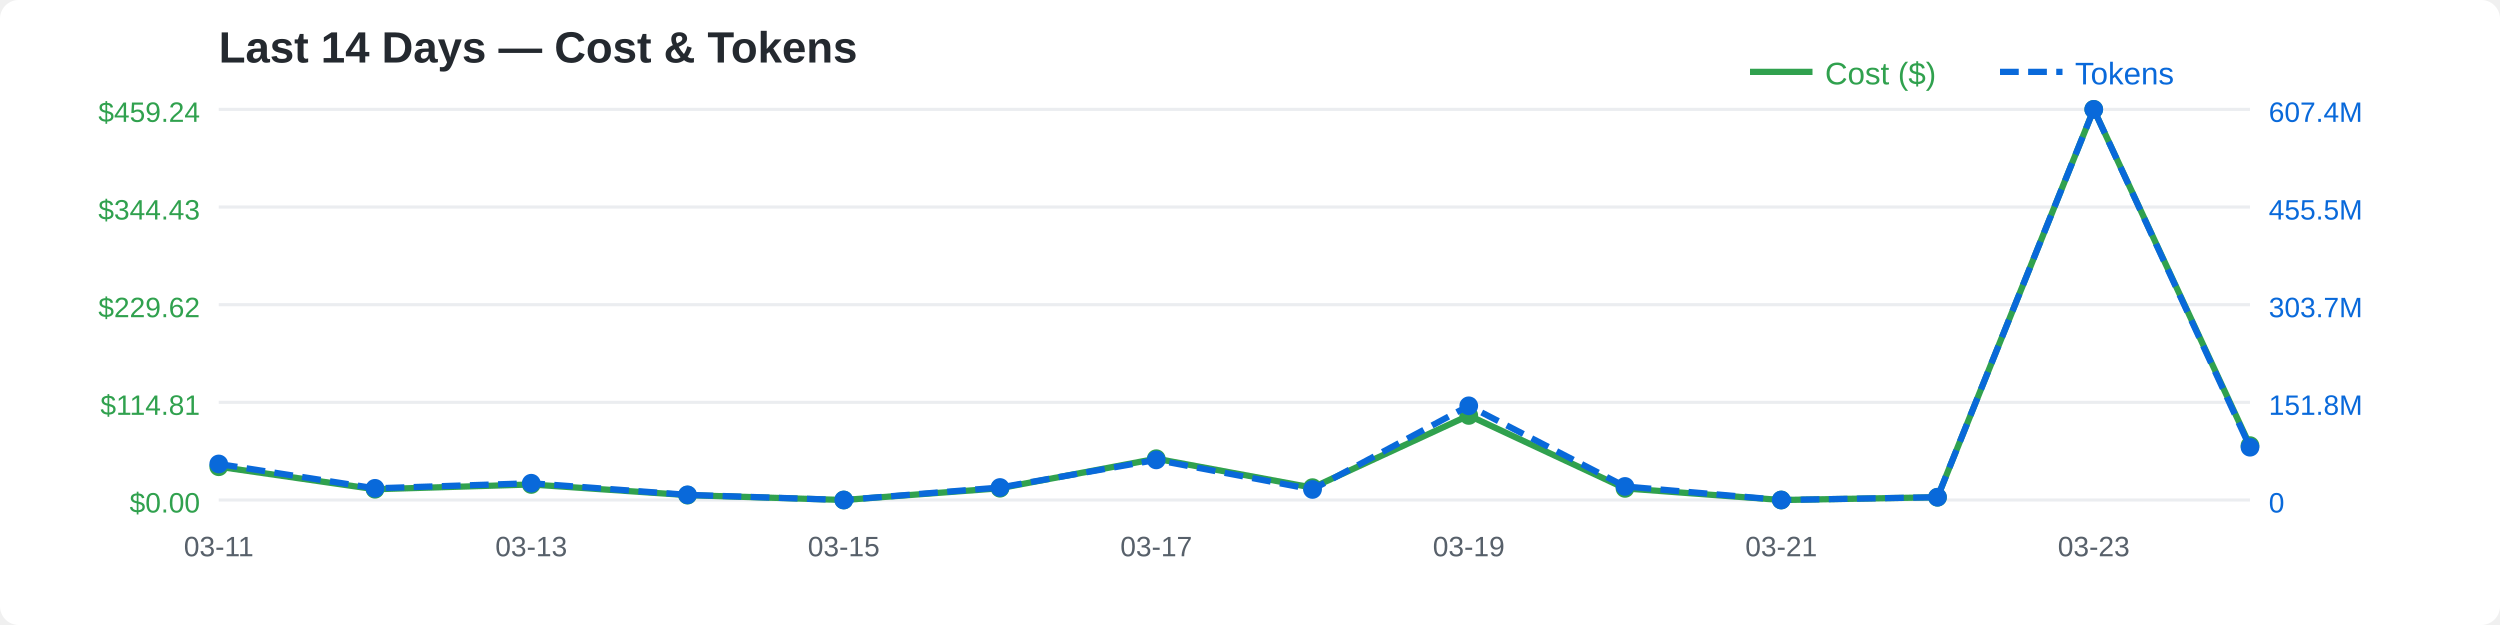
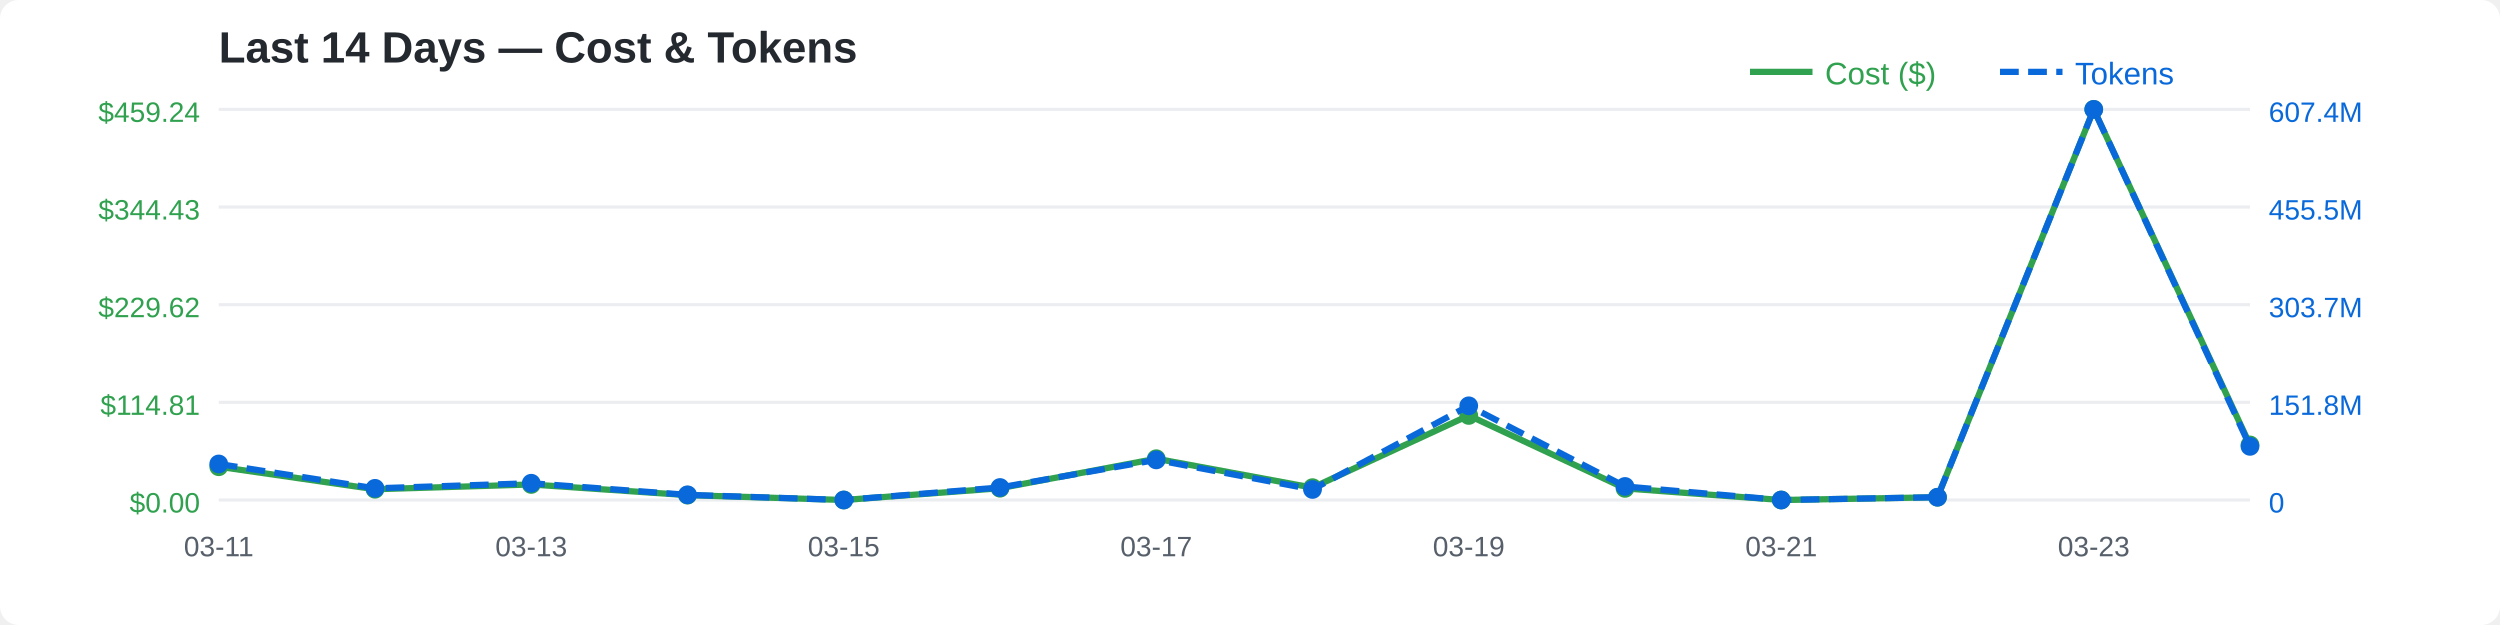
<svg xmlns="http://www.w3.org/2000/svg" width="800" height="200" viewBox="0 0 800 200">
  <rect width="800" height="200" fill="#ffffff" rx="6" />
  <text x="70" y="20" font-family="Arial, sans-serif" font-size="14" fill="#24292f" font-weight="bold">Last 14 Days — Cost &amp; Tokens</text>
  <line x1="70" y1="35.0" x2="720" y2="35.0" stroke="#ebedf0" stroke-width="1" />
  <line x1="70" y1="66.25" x2="720" y2="66.25" stroke="#ebedf0" stroke-width="1" />
  <line x1="70" y1="97.5" x2="720" y2="97.5" stroke="#ebedf0" stroke-width="1" />
  <line x1="70" y1="128.75" x2="720" y2="128.75" stroke="#ebedf0" stroke-width="1" />
  <line x1="70" y1="160.0" x2="720" y2="160.0" stroke="#ebedf0" stroke-width="1" />
  <text x="70.0" y="178" font-family="Arial, sans-serif" font-size="9" fill="#57606a" text-anchor="middle">03-11</text>
  <text x="170.0" y="178" font-family="Arial, sans-serif" font-size="9" fill="#57606a" text-anchor="middle">03-13</text>
  <text x="270.0" y="178" font-family="Arial, sans-serif" font-size="9" fill="#57606a" text-anchor="middle">03-15</text>
  <text x="370.0" y="178" font-family="Arial, sans-serif" font-size="9" fill="#57606a" text-anchor="middle">03-17</text>
  <text x="470.0" y="178" font-family="Arial, sans-serif" font-size="9" fill="#57606a" text-anchor="middle">03-19</text>
  <text x="570.0" y="178" font-family="Arial, sans-serif" font-size="9" fill="#57606a" text-anchor="middle">03-21</text>
  <text x="670.0" y="178" font-family="Arial, sans-serif" font-size="9" fill="#57606a" text-anchor="middle">03-23</text>
  <text x="64" y="39.0" font-family="Arial, sans-serif" font-size="9" fill="#30a14e" text-anchor="end">$459.24</text>
  <text x="64" y="70.25" font-family="Arial, sans-serif" font-size="9" fill="#30a14e" text-anchor="end">$344.43</text>
  <text x="64" y="101.5" font-family="Arial, sans-serif" font-size="9" fill="#30a14e" text-anchor="end">$229.62</text>
  <text x="64" y="132.75" font-family="Arial, sans-serif" font-size="9" fill="#30a14e" text-anchor="end">$114.81</text>
  <text x="64" y="164.0" font-family="Arial, sans-serif" font-size="9" fill="#30a14e" text-anchor="end">$0.00</text>
  <text x="726" y="39.0" font-family="Arial, sans-serif" font-size="9" fill="#0969da">607.4M</text>
  <text x="726" y="70.25" font-family="Arial, sans-serif" font-size="9" fill="#0969da">455.5M</text>
  <text x="726" y="101.5" font-family="Arial, sans-serif" font-size="9" fill="#0969da">303.7M</text>
  <text x="726" y="132.75" font-family="Arial, sans-serif" font-size="9" fill="#0969da">151.8M</text>
  <text x="726" y="164.0" font-family="Arial, sans-serif" font-size="9" fill="#0969da">0</text>
-   <polyline points="70.0,149.358 120.0,156.561 170.0,155.033 220.0,158.443 270.0,160.0 320.0,156.235 370.0,146.785 420.0,156.047 470.0,132.945 520.0,156.288 570.0,160.0 620.0,159.123 670.0,35.0 720.0,142.599" fill="none" stroke="#30a14e" stroke-width="2" />
+   <polyline points="70.0,149.358 120.0,156.561 170.0,155.033 220.0,158.443 270.0,160.0 320.0,156.235 370.0,146.785 420.0,156.047 470.0,132.945 520.0,156.288 570.0,160.0 620.0,159.123 670.0,35.0 720.0,142.375" fill="none" stroke="#30a14e" stroke-width="2" />
  <circle cx="70.0" cy="149.358" r="3" fill="#30a14e">
    </circle>
  <circle cx="120.0" cy="156.561" r="3" fill="#30a14e">
    </circle>
  <circle cx="170.0" cy="155.033" r="3" fill="#30a14e">
    </circle>
  <circle cx="220.0" cy="158.443" r="3" fill="#30a14e">
    </circle>
  <circle cx="270.0" cy="160.0" r="3" fill="#30a14e">
    </circle>
  <circle cx="320.0" cy="156.235" r="3" fill="#30a14e">
    </circle>
  <circle cx="370.0" cy="146.785" r="3" fill="#30a14e">
    </circle>
  <circle cx="420.0" cy="156.047" r="3" fill="#30a14e">
    </circle>
  <circle cx="470.0" cy="132.945" r="3" fill="#30a14e">
    </circle>
  <circle cx="520.0" cy="156.288" r="3" fill="#30a14e">
    </circle>
  <circle cx="570.0" cy="160.0" r="3" fill="#30a14e">
    </circle>
  <circle cx="620.0" cy="159.123" r="3" fill="#30a14e">
    </circle>
  <circle cx="670.0" cy="35.0" r="3" fill="#30a14e">
    </circle>
-   <circle cx="720.0" cy="142.599" r="3" fill="#30a14e">
+   <circle cx="720.0" cy="142.375" r="3" fill="#30a14e">
    </circle>
-   <polyline points="70.0,148.468 120.0,156.265 170.0,154.633 220.0,158.348 270.0,160.0 320.0,155.999 370.0,147.169 420.0,156.63 470.0,129.859 520.0,155.662 570.0,160.0 620.0,159.105 670.0,35.0 720.0,143.108" fill="none" stroke="#0969da" stroke-width="2" stroke-dasharray="6,3" />
+   <polyline points="70.0,148.468 120.0,156.265 170.0,154.633 220.0,158.348 270.0,160.0 320.0,155.999 370.0,147.169 420.0,156.63 470.0,129.859 520.0,155.662 570.0,160.0 620.0,159.105 670.0,35.0 720.0,142.838" fill="none" stroke="#0969da" stroke-width="2" stroke-dasharray="6,3" />
  <circle cx="70.0" cy="148.468" r="3" fill="#0969da">
    </circle>
  <circle cx="120.0" cy="156.265" r="3" fill="#0969da">
    </circle>
  <circle cx="170.0" cy="154.633" r="3" fill="#0969da">
    </circle>
  <circle cx="220.0" cy="158.348" r="3" fill="#0969da">
    </circle>
  <circle cx="270.0" cy="160.0" r="3" fill="#0969da">
    </circle>
  <circle cx="320.0" cy="155.999" r="3" fill="#0969da">
    </circle>
  <circle cx="370.0" cy="147.169" r="3" fill="#0969da">
    </circle>
  <circle cx="420.0" cy="156.63" r="3" fill="#0969da">
    </circle>
  <circle cx="470.0" cy="129.859" r="3" fill="#0969da">
    </circle>
  <circle cx="520.0" cy="155.662" r="3" fill="#0969da">
    </circle>
  <circle cx="570.0" cy="160.0" r="3" fill="#0969da">
    </circle>
  <circle cx="620.0" cy="159.105" r="3" fill="#0969da">
    </circle>
  <circle cx="670.0" cy="35.0" r="3" fill="#0969da">
    </circle>
-   <circle cx="720.0" cy="143.108" r="3" fill="#0969da">
+   <circle cx="720.0" cy="142.838" r="3" fill="#0969da">
    </circle>
  <line x1="560" y1="23" x2="580" y2="23" stroke="#30a14e" stroke-width="2" />
  <text x="584" y="27" font-family="Arial, sans-serif" font-size="10" fill="#30a14e">Cost ($)</text>
  <line x1="640" y1="23" x2="660" y2="23" stroke="#0969da" stroke-width="2" stroke-dasharray="6,3" />
  <text x="664" y="27" font-family="Arial, sans-serif" font-size="10" fill="#0969da">Tokens</text>
</svg>
